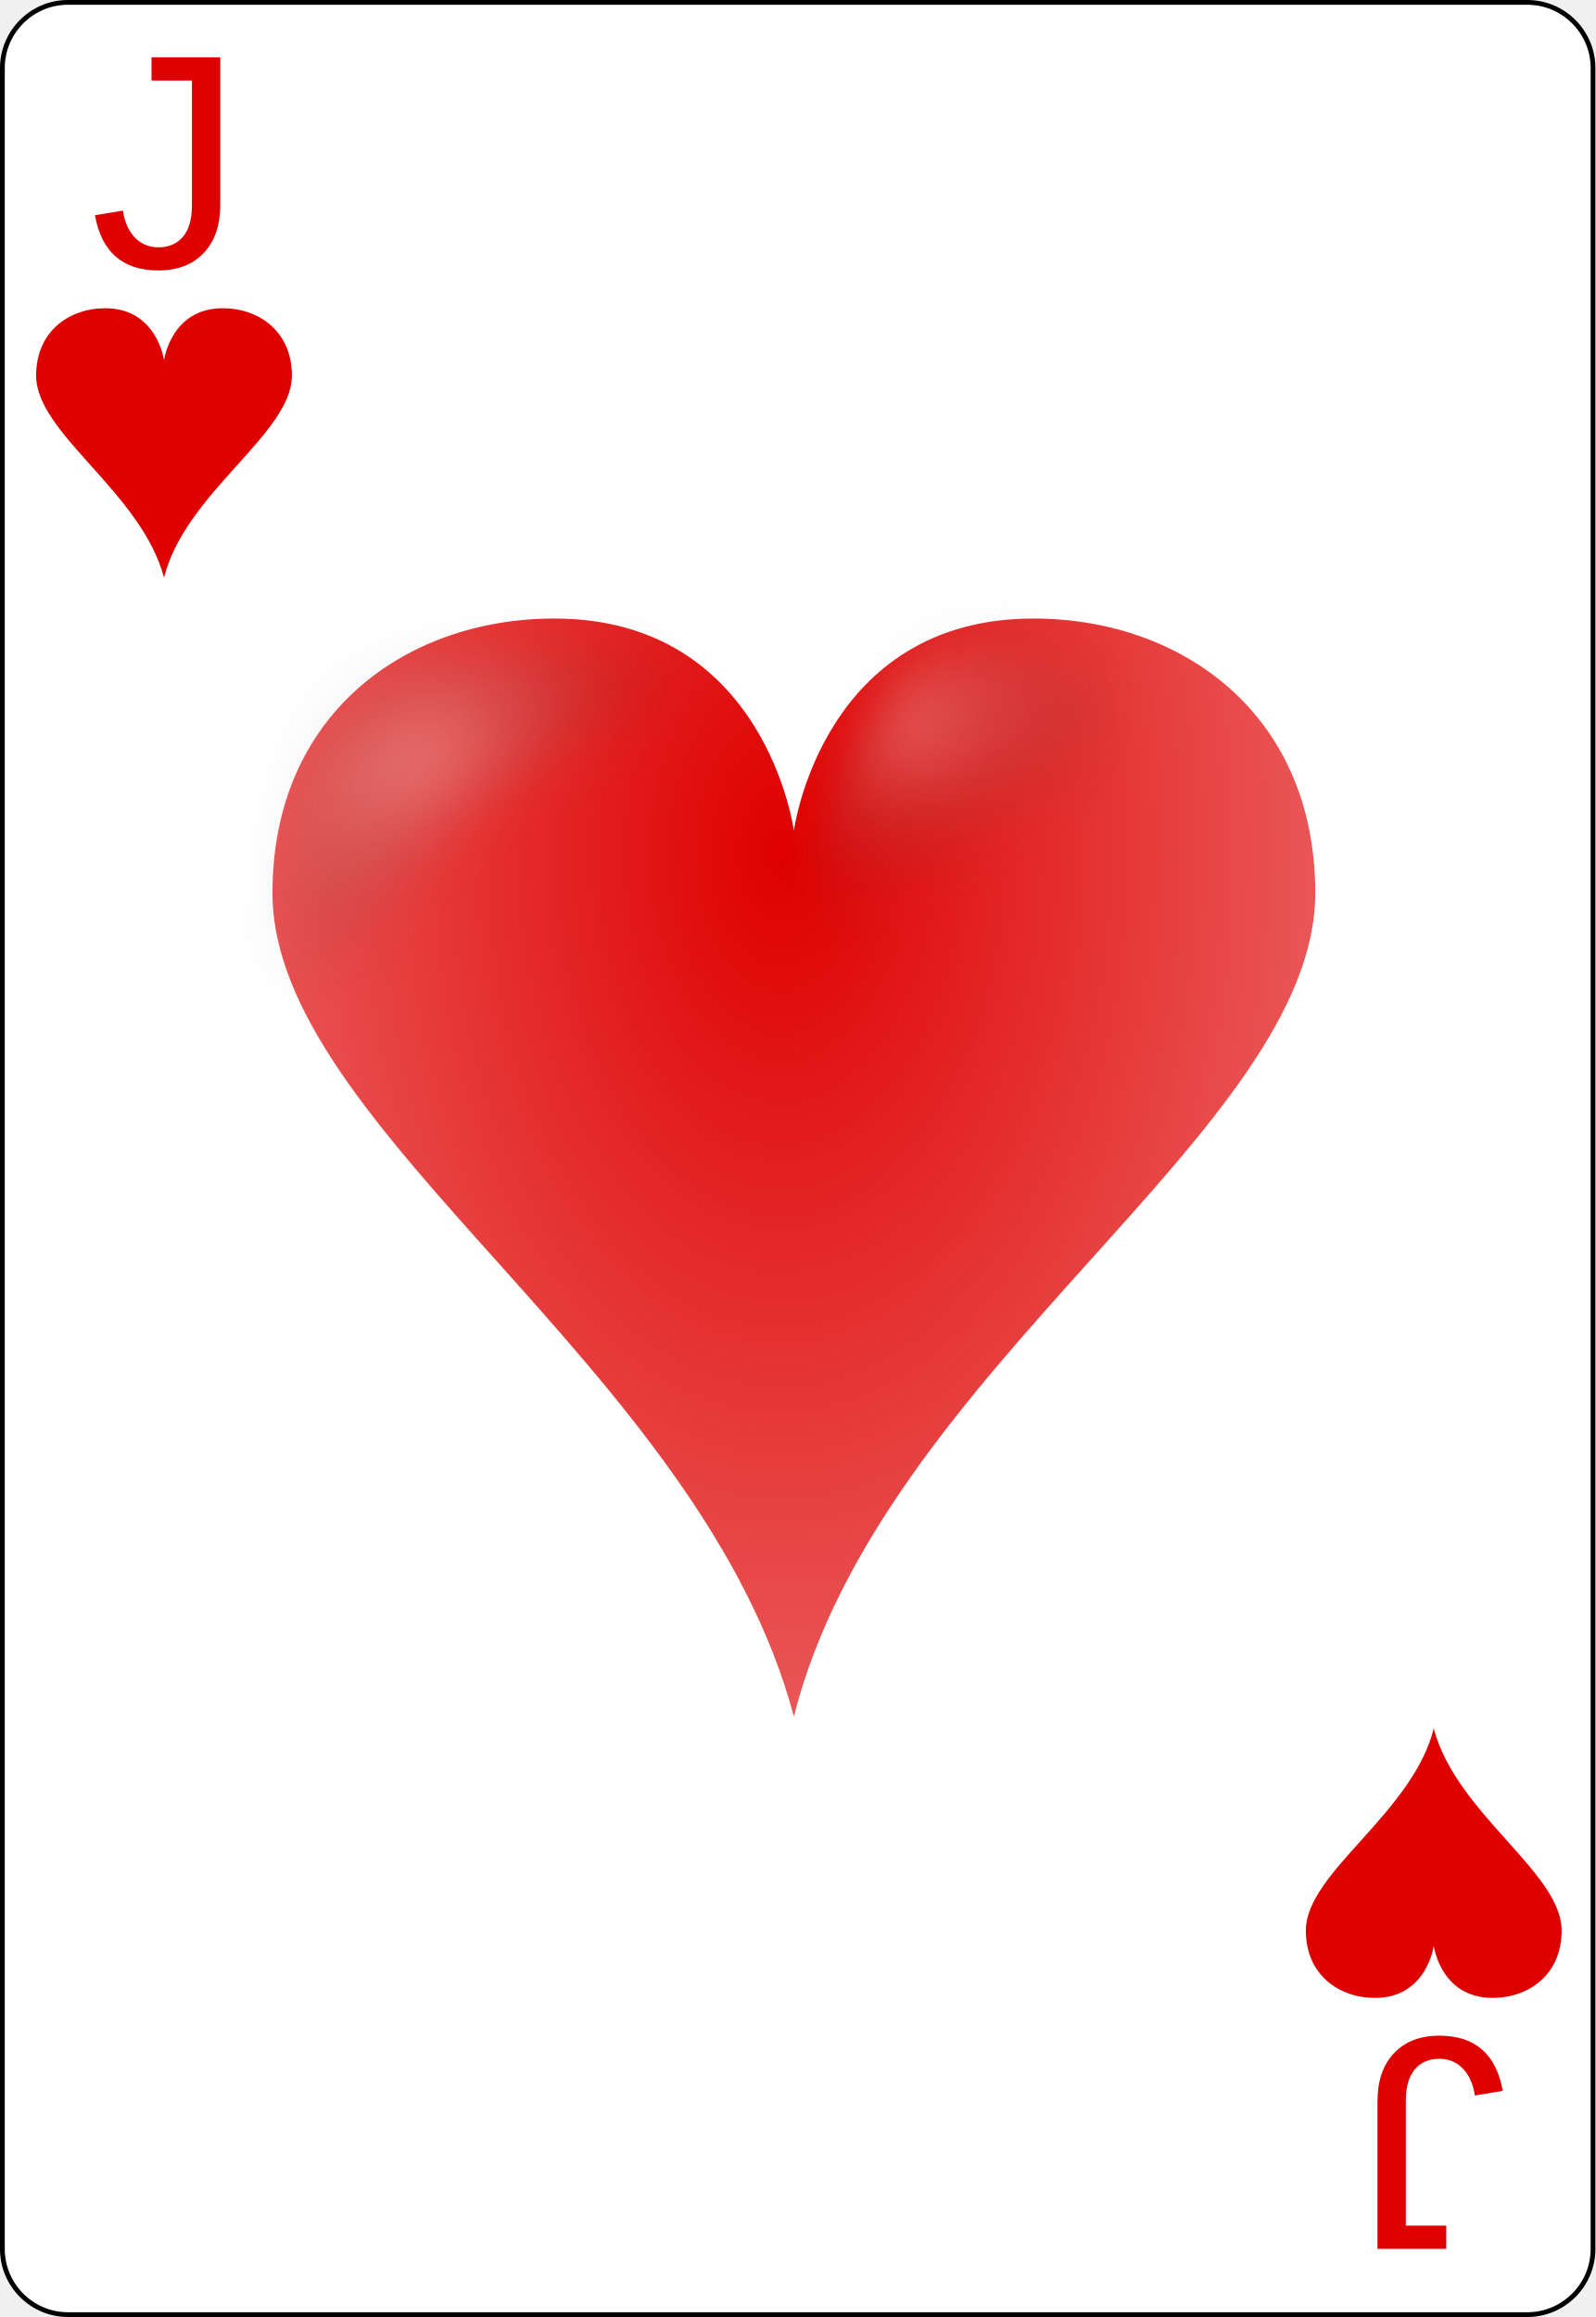
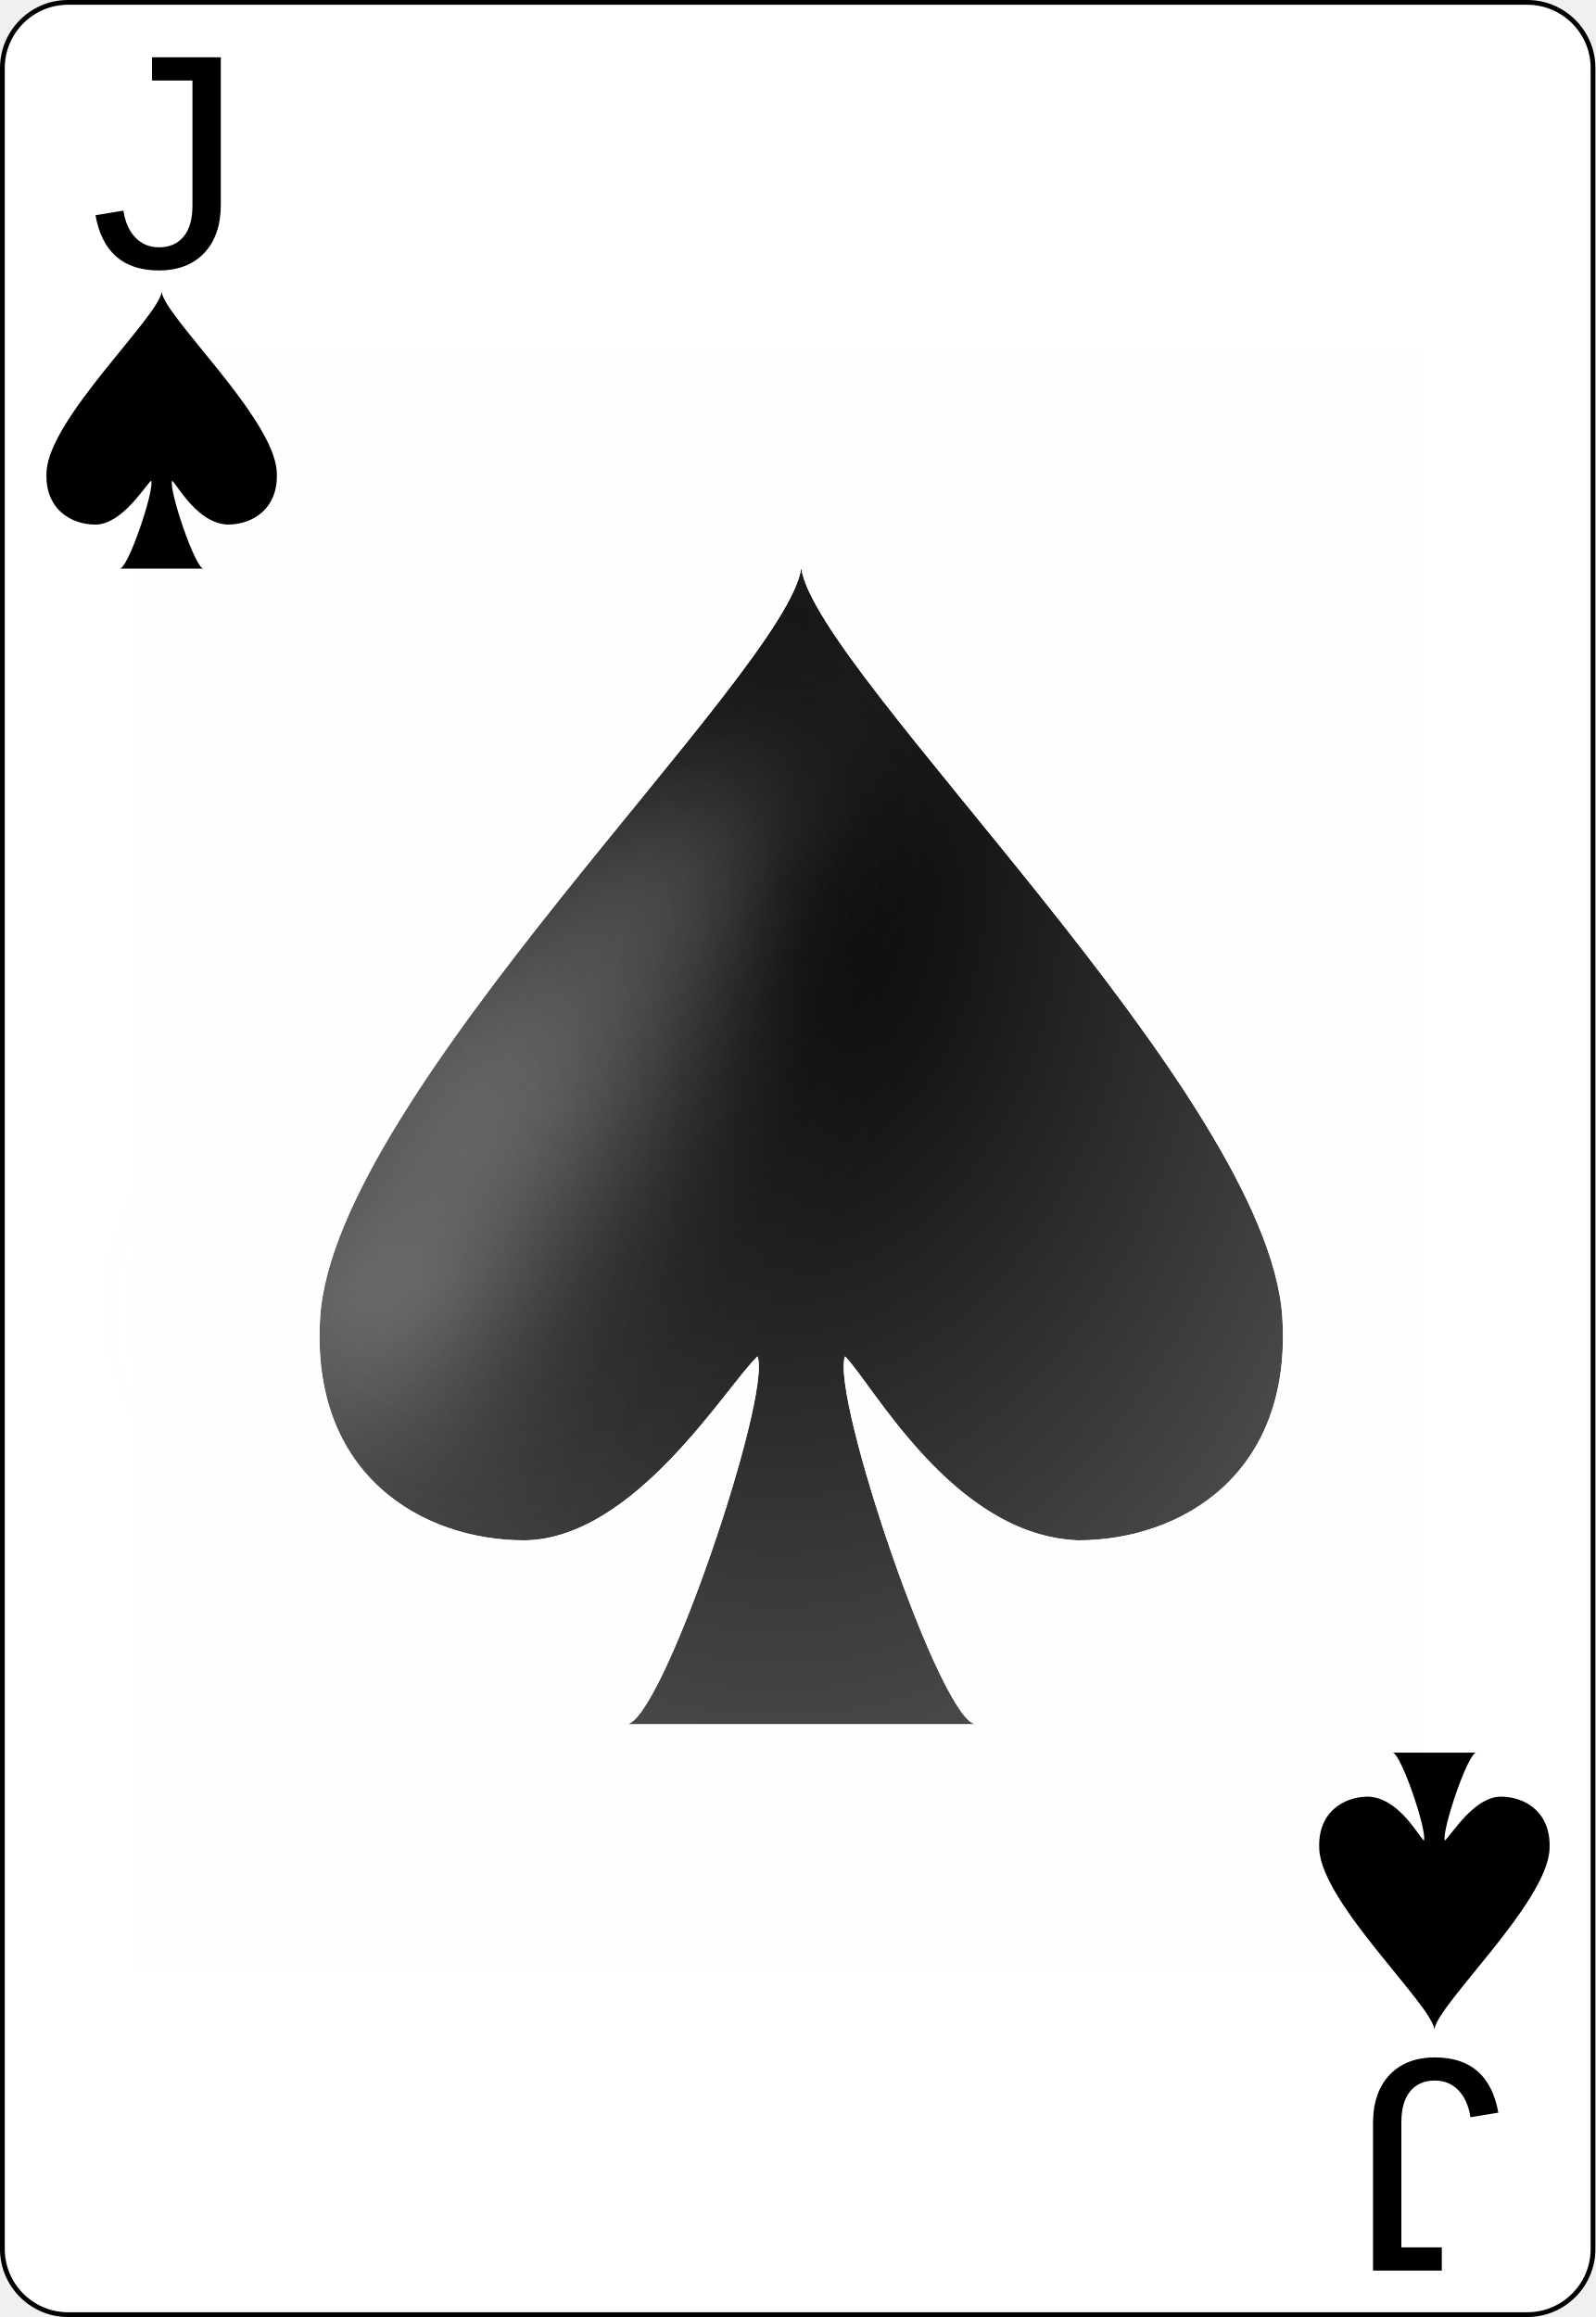
<svg xmlns="http://www.w3.org/2000/svg" xmlns:xlink="http://www.w3.org/1999/xlink" width="167.087pt" height="242.667pt" viewBox="0 0 167.087 242.667" xml:space="preserve" id="svg2" version="1.1">
  <defs id="defs41">
    <radialGradient xlink:href="#linearGradient3773" id="radialGradient3781" cx="-0.158" cy="-8.835" fx="-0.158" fy="-8.835" r="8" gradientTransform="matrix(-1.584269,-0.02349808,0.03071979,-2.477574,-0.2485638,-26.71351)" gradientUnits="userSpaceOnUse" />
    <linearGradient id="linearGradient3773">
      <stop style="stop-color:#000000;stop-opacity:1;" offset="0" id="stop3775" />
      <stop style="stop-color:#000000;stop-opacity:0.649;" offset="1" id="stop3777" />
    </linearGradient>
    <radialGradient xlink:href="#linearGradient3773" id="radialGradient3957" cx="-0.158" cy="-8.835" fx="-0.158" fy="-8.835" r="8" gradientTransform="matrix(-1.584269,-0.02349808,0.03071979,-2.477574,-0.2485638,-26.71351)" gradientUnits="userSpaceOnUse" />
    <linearGradient id="linearGradient3959">
      <stop style="stop-color:#000000;stop-opacity:1;" offset="0" id="stop3961" />
      <stop style="stop-color:#000000;stop-opacity:0.649;" offset="1" id="stop3963" />
    </linearGradient>
    <radialGradient r="81.903" fy="509.476" fx="168.025" cy="509.476" cx="168.025" gradientTransform="matrix(1.25656,-0.7774064,0.3366382,0.5361257,-221.2021,359.2426)" gradientUnits="userSpaceOnUse" id="radialGradient3975" xlink:href="#linearGradient3784-4" />
    <linearGradient id="linearGradient3784-4">
      <stop style="stop-color:#ffffff;stop-opacity:0.435;" offset="0" id="stop3786-8" />
      <stop style="stop-color:#000000;stop-opacity:0;" offset="1" id="stop3788-6" />
    </linearGradient>
+     <filter color-interpolation-filters="sRGB" id="filter3803" x="-0.331" width="1.661" y="-0.164" height="1.329">
+       <feGaussianBlur stdDeviation="14.131" id="feGaussianBlur3805" />
+     </filter>
    <radialGradient xlink:href="#linearGradient3784-4-5" id="radialGradient3929" gradientUnits="userSpaceOnUse" gradientTransform="matrix(1.25656,-0.7774064,0.3366382,0.5361257,-221.2021,359.2426)" cx="168.025" cy="509.476" fx="168.025" fy="509.476" r="81.903" />
    <linearGradient id="linearGradient3784-4-5">
      <stop style="stop-color:#ffffff;stop-opacity:0.489;" offset="0" id="stop3786-8-0" />
      <stop style="stop-color:#000000;stop-opacity:0;" offset="1" id="stop3788-6-3" />
    </linearGradient>
+     <filter color-interpolation-filters="sRGB" id="filter3803-1" x="-0.331" width="1.661" y="-0.164" height="1.329">
+       <feGaussianBlur stdDeviation="14.131" id="feGaussianBlur3805-8" />
+     </filter>
    <radialGradient xlink:href="#linearGradient3784-4-1" id="radialGradient3927" gradientUnits="userSpaceOnUse" gradientTransform="matrix(1.25656,-0.7774064,0.3366382,0.5361257,-221.2021,359.2426)" cx="168.025" cy="509.476" fx="168.025" fy="509.476" r="81.903" />
    <linearGradient id="linearGradient3784-4-1">
      <stop style="stop-color:#ffffff;stop-opacity:0.237;" offset="0" id="stop3786-8-03" />
      <stop style="stop-color:#000000;stop-opacity:0;" offset="1" id="stop3788-6-6" />
    </linearGradient>
-     <radialGradient xlink:href="#linearGradient3768" id="radialGradient3776" cx="-0.206" cy="-4.579" fx="-0.206" fy="-4.579" r="8" gradientTransform="matrix(-1,0,0,-1.720176,-0.4120407,-13.02719)" gradientUnits="userSpaceOnUse" />
-     <linearGradient id="linearGradient3768">
-       <stop style="stop-color:#df0000;stop-opacity:1;" offset="0" id="stop3770" />
-       <stop style="stop-color:#df0000;stop-opacity:0.672;" offset="1" id="stop3772" />
-     </linearGradient>
-     <radialGradient r="81.903" fy="511.223" fx="171.487" cy="511.223" cx="171.487" gradientTransform="matrix(1.152989,-0.6739155,0.3948202,0.6754904,-233.6326,270.4008)" gradientUnits="userSpaceOnUse" id="radialGradient4013" xlink:href="#linearGradient3784-4-6" />
-     <linearGradient id="linearGradient3784-4-6">
-       <stop style="stop-color:#ffffff;stop-opacity:0.313;" offset="0" id="stop3786-8-8" />
-       <stop style="stop-color:#000000;stop-opacity:0;" offset="1" id="stop3788-6-8" />
-     </linearGradient>
-     <filter color-interpolation-filters="sRGB" id="filter3834-6" x="-0.139" width="1.279" y="-0.162" height="1.325">
-       <feGaussianBlur stdDeviation="9.511" id="feGaussianBlur3836-6" />
+     <filter color-interpolation-filters="sRGB" id="filter3803-73" x="-0.331" width="1.661" y="-0.164" height="1.329">
+       <feGaussianBlur stdDeviation="14.131" id="feGaussianBlur3805-2" />
    </filter>
-     <radialGradient r="81.903" fy="492.632" fx="159.354" cy="492.632" cx="159.354" gradientTransform="matrix(1.089478,-0.715138,0.4464527,0.6562658,-244.9333,290.9185)" gradientUnits="userSpaceOnUse" id="radialGradient4013-8" xlink:href="#linearGradient3784-4-2" />
-     <linearGradient id="linearGradient3784-4-2">
-       <stop style="stop-color:#ffffff;stop-opacity:0.29;" offset="0" id="stop3786-8-1" />
-       <stop style="stop-color:#000000;stop-opacity:0;" offset="1" id="stop3788-6-5" />
-     </linearGradient>
-     <filter color-interpolation-filters="sRGB" id="filter3834-6-3" x="-0.139" width="1.279" y="-0.162" height="1.325">
-       <feGaussianBlur stdDeviation="9.511" id="feGaussianBlur3836-6-3" />
-     </filter>
-     <radialGradient r="81.903" fy="492.632" fx="159.354" cy="492.632" cx="159.354" gradientTransform="matrix(1.089478,-0.715138,0.4464527,0.6562658,-244.9333,290.9185)" gradientUnits="userSpaceOnUse" id="radialGradient3073" xlink:href="#linearGradient3784-4-2" />
+     <radialGradient r="8" fy="-8.835" fx="-0.158" cy="-8.835" cx="-0.158" gradientTransform="matrix(-1.584269,-0.02349808,0.03071979,-2.477574,-0.2485638,-26.71351)" gradientUnits="userSpaceOnUse" id="radialGradient3990" xlink:href="#linearGradient3773" />
+     <radialGradient xlink:href="#linearGradient3784-4" id="radialGradient3161" gradientUnits="userSpaceOnUse" gradientTransform="matrix(1.25656,-0.7774064,0.3366382,0.5361257,-221.2021,359.2426)" cx="168.025" cy="509.476" fx="168.025" fy="509.476" r="81.903" />
+     <radialGradient xlink:href="#linearGradient3784-4-5" id="radialGradient3163" gradientUnits="userSpaceOnUse" gradientTransform="matrix(1.25656,-0.7774064,0.3366382,0.5361257,-221.2021,359.2426)" cx="168.025" cy="509.476" fx="168.025" fy="509.476" r="81.903" />
+     <radialGradient xlink:href="#linearGradient3784-4-1" id="radialGradient3165" gradientUnits="userSpaceOnUse" gradientTransform="matrix(1.25656,-0.7774064,0.3366382,0.5361257,-221.2021,359.2426)" cx="168.025" cy="509.476" fx="168.025" fy="509.476" r="81.903" />
  </defs>
  <g id="Layer_x0020_1" style="fill-rule:nonzero;clip-rule:nonzero;stroke:#000000;stroke-miterlimit:4;">
    <path style="fill:#FFFFFF;stroke-width:0.5;" d="M166.837,235.548c0,3.777-3.087,6.869-6.871,6.869H7.111c-3.775,0-6.861-3.092-6.861-6.869V7.12C0.25,3.343,3.336,0.25,7.111,0.25h152.855    c3.784,0,6.871,3.093,6.871,6.87v228.428z" id="path5" />
    <g style="stroke:none;" id="g7">
      <g id="g9">
				
			</g>
    </g>
    <g id="g15">
			
		</g>
    <g id="g19">
			
		</g>
    <g style="stroke:none;" id="g23">
      <g id="g25">
				
			</g>
    </g>
    <g style="stroke:none;" id="g31">
      <g id="g33">
				
			</g>
    </g>
  </g>
-   <text xml:space="preserve" style="font-size:32px;font-style:normal;font-weight:normal;line-height:125%;letter-spacing:0px;word-spacing:0px;fill:#df0000;fill-opacity:1;stroke:none;font-family:Bitstream Vera Sans" x="9.446" y="28.013" id="text3788">
-     <tspan id="tspan3790" x="9.446" y="28.013" style="font-style:normal;font-variant:normal;font-weight:normal;font-stretch:normal;fill:#df0000;fill-opacity:1;font-family:Arial;-inkscape-font-specification:Arial">J</tspan>
+   <g transform="matrix(0.1986111,0,0,0.1986111,10.08346,15.42888)" id="g3886">
+     <g style="fill:url(#radialGradient3781);fill-opacity:1" id="layer1-7-1" transform="matrix(31.75408,0,0,29.03312,371.7377,526.7095)">
+       <path style="fill:url(#radialGradient3990);fill-opacity:1" d="M 7.989,3.103 C 7.747,-0.954 0.242,-8.59 0,-10.5 c -0.242,1.909 -7.747,9.545 -7.989,13.603 -0.169,2.868 1.695,4.057 3.39,4.057 1.835,-0.022 3.351,-2.801 3.873,-3.341 0.242,0.716 -1.603,6.682 -2.179,6.682 l 5.811,0 C 2.33,10.501 0.485,4.535 0.727,3.819 1.184,4.315 2.524,7.077 4.601,7.16 6.295,7.159 8.158,5.971 7.989,3.103 z" id="sl-5" />
+     </g>
+     <path transform="matrix(1.642458,-1.082367,1.344778,1.579553,-783.5045,-14.75167)" id="path3762-6" d="m 122.357,574.383 c 0,0 -13.123,-65.067 17.801,-92.974 34.761,-31.369 150.111,-71.195 150.111,-71.195 0,0 -81.652,84.604 -110.111,108.338 -27.21,22.692 -57.801,55.831 -57.801,55.831 z" style="fill:url(#radialGradient3161);fill-opacity:1;stroke:none;filter:url(#filter3803)" />
+     <path transform="matrix(2.489528,-0.1237628,1.128458,2.89224,-742.116,-945.2279)" id="path3762-6-0" d="m 122.357,574.383 c 0,0 -13.123,-65.067 17.801,-92.974 34.761,-31.369 150.111,-71.195 150.111,-71.195 0,0 -81.652,84.604 -110.111,108.338 -27.21,22.692 -57.801,55.831 -57.801,55.831 z" style="fill:url(#radialGradient3163);fill-opacity:1;stroke:none;filter:url(#filter3803-1)" />
+     <path transform="matrix(1.942697,-0.3084098,0.5734017,1.993647,-290.3779,-568.3455)" id="path3762-6-2" d="m 122.357,574.383 c 0,0 -13.123,-65.067 17.801,-92.974 34.761,-31.369 150.111,-71.195 150.111,-71.195 0,0 -81.652,84.604 -110.111,108.338 -27.21,22.692 -57.801,55.831 -57.801,55.831 z" style="fill:url(#radialGradient3165);fill-opacity:1;stroke:none;filter:url(#filter3803-73)" />
+     <path id="rect3865" d="m 19.993,106.65 0,854.281 677.156,0 0,-854.281 -677.156,0 z M 371.743,221.869 c 7.684,55.453 245.972,277.15 253.656,394.937 5.366,83.267 -53.771,117.752 -107.562,117.781 -65.949,-2.415 -108.515,-82.591 -123.031,-97 -7.684,20.788 50.897,194 69.188,194 l -184.5,0 c 18.29,0 76.872,-173.212 69.188,-194 -16.58,15.687 -64.726,96.373 -123,97 -53.823,0 -112.991,-34.514 -107.625,-117.781 7.684,-117.816 246.003,-339.513 253.688,-394.937 z" style="fill:#fffeff;fill-opacity:1;fill-rule:nonzero;stroke:none" />
+   </g>
+   <text xml:space="preserve" style="font-size:32px;font-style:normal;font-weight:normal;line-height:125%;letter-spacing:0px;word-spacing:0px;fill:#000000;fill-opacity:1;stroke:none;font-family:Bitstream Vera Sans" x="-157.421" y="-215.794" id="text3788-2" transform="scale(-1,-1)">
+     <tspan id="tspan3790-3" x="-157.421" y="-215.794" style="font-style:normal;font-variant:normal;font-weight:normal;font-stretch:normal;font-family:Arial;-inkscape-font-specification:Arial">J</tspan>
  </text>
-   <g transform="matrix(0.1968698,0,0,0.1968698,11.54991,16.86967)" id="g3036">
-     <g style="stroke:none" id="layer1-9" transform="matrix(34.67063,0,0,32.44841,363.6508,535.3979)">
-       <path d="M 3.676,-9 C 0.433,-9 0,-5.523 0,-5.523 0,-5.523 -0.433,-9 -3.676,-9 -5.946,-9 -8,-7.441 -8,-4.5 -8,-0.614 -1.421,3.294 0,9 1.352,3.299 8,-0.614 8,-4.5 8,-7.441 5.946,-9 3.676,-9 z" id="hl" style="fill:url(#radialGradient3776);fill-opacity:1;stroke:none" />
-     </g>
-     <path transform="matrix(1.484247,0,0,1.537104,-80.68896,-450.5936)" id="path3762-6-4" d="m 117.301,604.266 c 0,0 -8.068,-94.95 22.857,-122.857 34.761,-31.369 140,-11.429 140,-11.429 0,0 -71.54,24.838 -100,48.571 -27.21,22.692 -62.857,85.714 -62.857,85.714 z" style="fill:url(#radialGradient4013);fill-opacity:1;stroke:none;filter:url(#filter3834-6)" />
-     <path transform="matrix(1.153293,0.3378255,-0.3292825,1.401643,422.9377,-451.9048)" id="path3762-6-2-3" d="m 117.301,604.266 c 0,0 -8.068,-94.95 22.857,-122.857 34.761,-31.369 140,-11.429 140,-11.429 0,0 -63.093,37.071 -91.553,60.804 -27.21,22.692 -71.305,73.481 -71.305,73.481 z" style="fill:url(#radialGradient3073);fill-opacity:1;stroke:none;filter:url(#filter3834-6-3)" />
+   <g transform="matrix(-1.508595,0,0,-1.379325,150.2247,198.0438)" id="layer1-7-8">
+     <path id="sl-0" d="M 7.989,3.103 C 7.747,-0.954 0.242,-8.59 0,-10.5 c -0.242,1.909 -7.747,9.545 -7.989,13.603 -0.169,2.868 1.695,4.057 3.39,4.057 1.835,-0.022 3.351,-2.801 3.873,-3.341 0.242,0.716 -1.603,6.682 -2.179,6.682 l 5.811,0 C 2.33,10.501 0.485,4.535 0.727,3.819 1.184,4.315 2.524,7.077 4.601,7.16 6.295,7.159 8.158,5.971 7.989,3.103 z" style="fill:#000000" />
  </g>
-   <g transform="matrix(1.674307,0,0,1.566992,17.17751,46.38532)" id="layer1-9-6" style="fill:#df0000;fill-opacity:1">
-     <path style="fill:#df0000;fill-opacity:1" id="hl-8" d="M 3.676,-9 C 0.433,-9 0,-5.523 0,-5.523 0,-5.523 -0.433,-9 -3.676,-9 -5.946,-9 -8,-7.441 -8,-4.5 -8,-0.614 -1.421,3.294 0,9 1.352,3.299 8,-0.614 8,-4.5 8,-7.441 5.946,-9 3.676,-9 z" />
-   </g>
-   <text xml:space="preserve" style="font-size:32px;font-style:normal;font-weight:normal;line-height:125%;letter-spacing:0px;word-spacing:0px;fill:#df0000;fill-opacity:1;stroke:none;font-family:Bitstream Vera Sans" x="-157.888" y="-213.515" id="text3788-4" transform="scale(-1,-1)">
-     <tspan id="tspan3790-3" x="-157.888" y="-213.515" style="font-style:normal;font-variant:normal;font-weight:normal;font-stretch:normal;fill:#df0000;fill-opacity:1;font-family:Arial;-inkscape-font-specification:Arial">J</tspan>
+   <text xml:space="preserve" style="font-size:32px;font-style:normal;font-weight:normal;line-height:125%;letter-spacing:0px;word-spacing:0px;fill:#000000;fill-opacity:1;stroke:none;font-family:Bitstream Vera Sans" x="9.5" y="28.013" id="text3788">
+     <tspan id="tspan3790" x="9.5" y="28.013" style="font-style:normal;font-variant:normal;font-weight:normal;font-stretch:normal;font-family:Arial;-inkscape-font-specification:Arial">J</tspan>
  </text>
-   <g transform="matrix(-1.674307,0,0,-1.566992,150.156,195.1431)" id="layer1-9-6-5" style="fill:#df0000;fill-opacity:1">
-     <path style="fill:#df0000;fill-opacity:1" id="hl-8-1" d="M 3.676,-9 C 0.433,-9 0,-5.523 0,-5.523 0,-5.523 -0.433,-9 -3.676,-9 -5.946,-9 -8,-7.441 -8,-4.5 -8,-0.614 -1.421,3.294 0,9 1.352,3.299 8,-0.614 8,-4.5 8,-7.441 5.946,-9 3.676,-9 z" />
+   <g transform="matrix(1.508595,0,0,1.379325,16.92904,45.06616)" id="layer1-7">
+     <path id="sl" d="M 7.989,3.103 C 7.747,-0.954 0.242,-8.59 0,-10.5 c -0.242,1.909 -7.747,9.545 -7.989,13.603 -0.169,2.868 1.695,4.057 3.39,4.057 1.835,-0.022 3.351,-2.801 3.873,-3.341 0.242,0.716 -1.603,6.682 -2.179,6.682 l 5.811,0 C 2.33,10.501 0.485,4.535 0.727,3.819 1.184,4.315 2.524,7.077 4.601,7.16 6.295,7.159 8.158,5.971 7.989,3.103 z" style="fill:#000000" />
  </g>
</svg>
